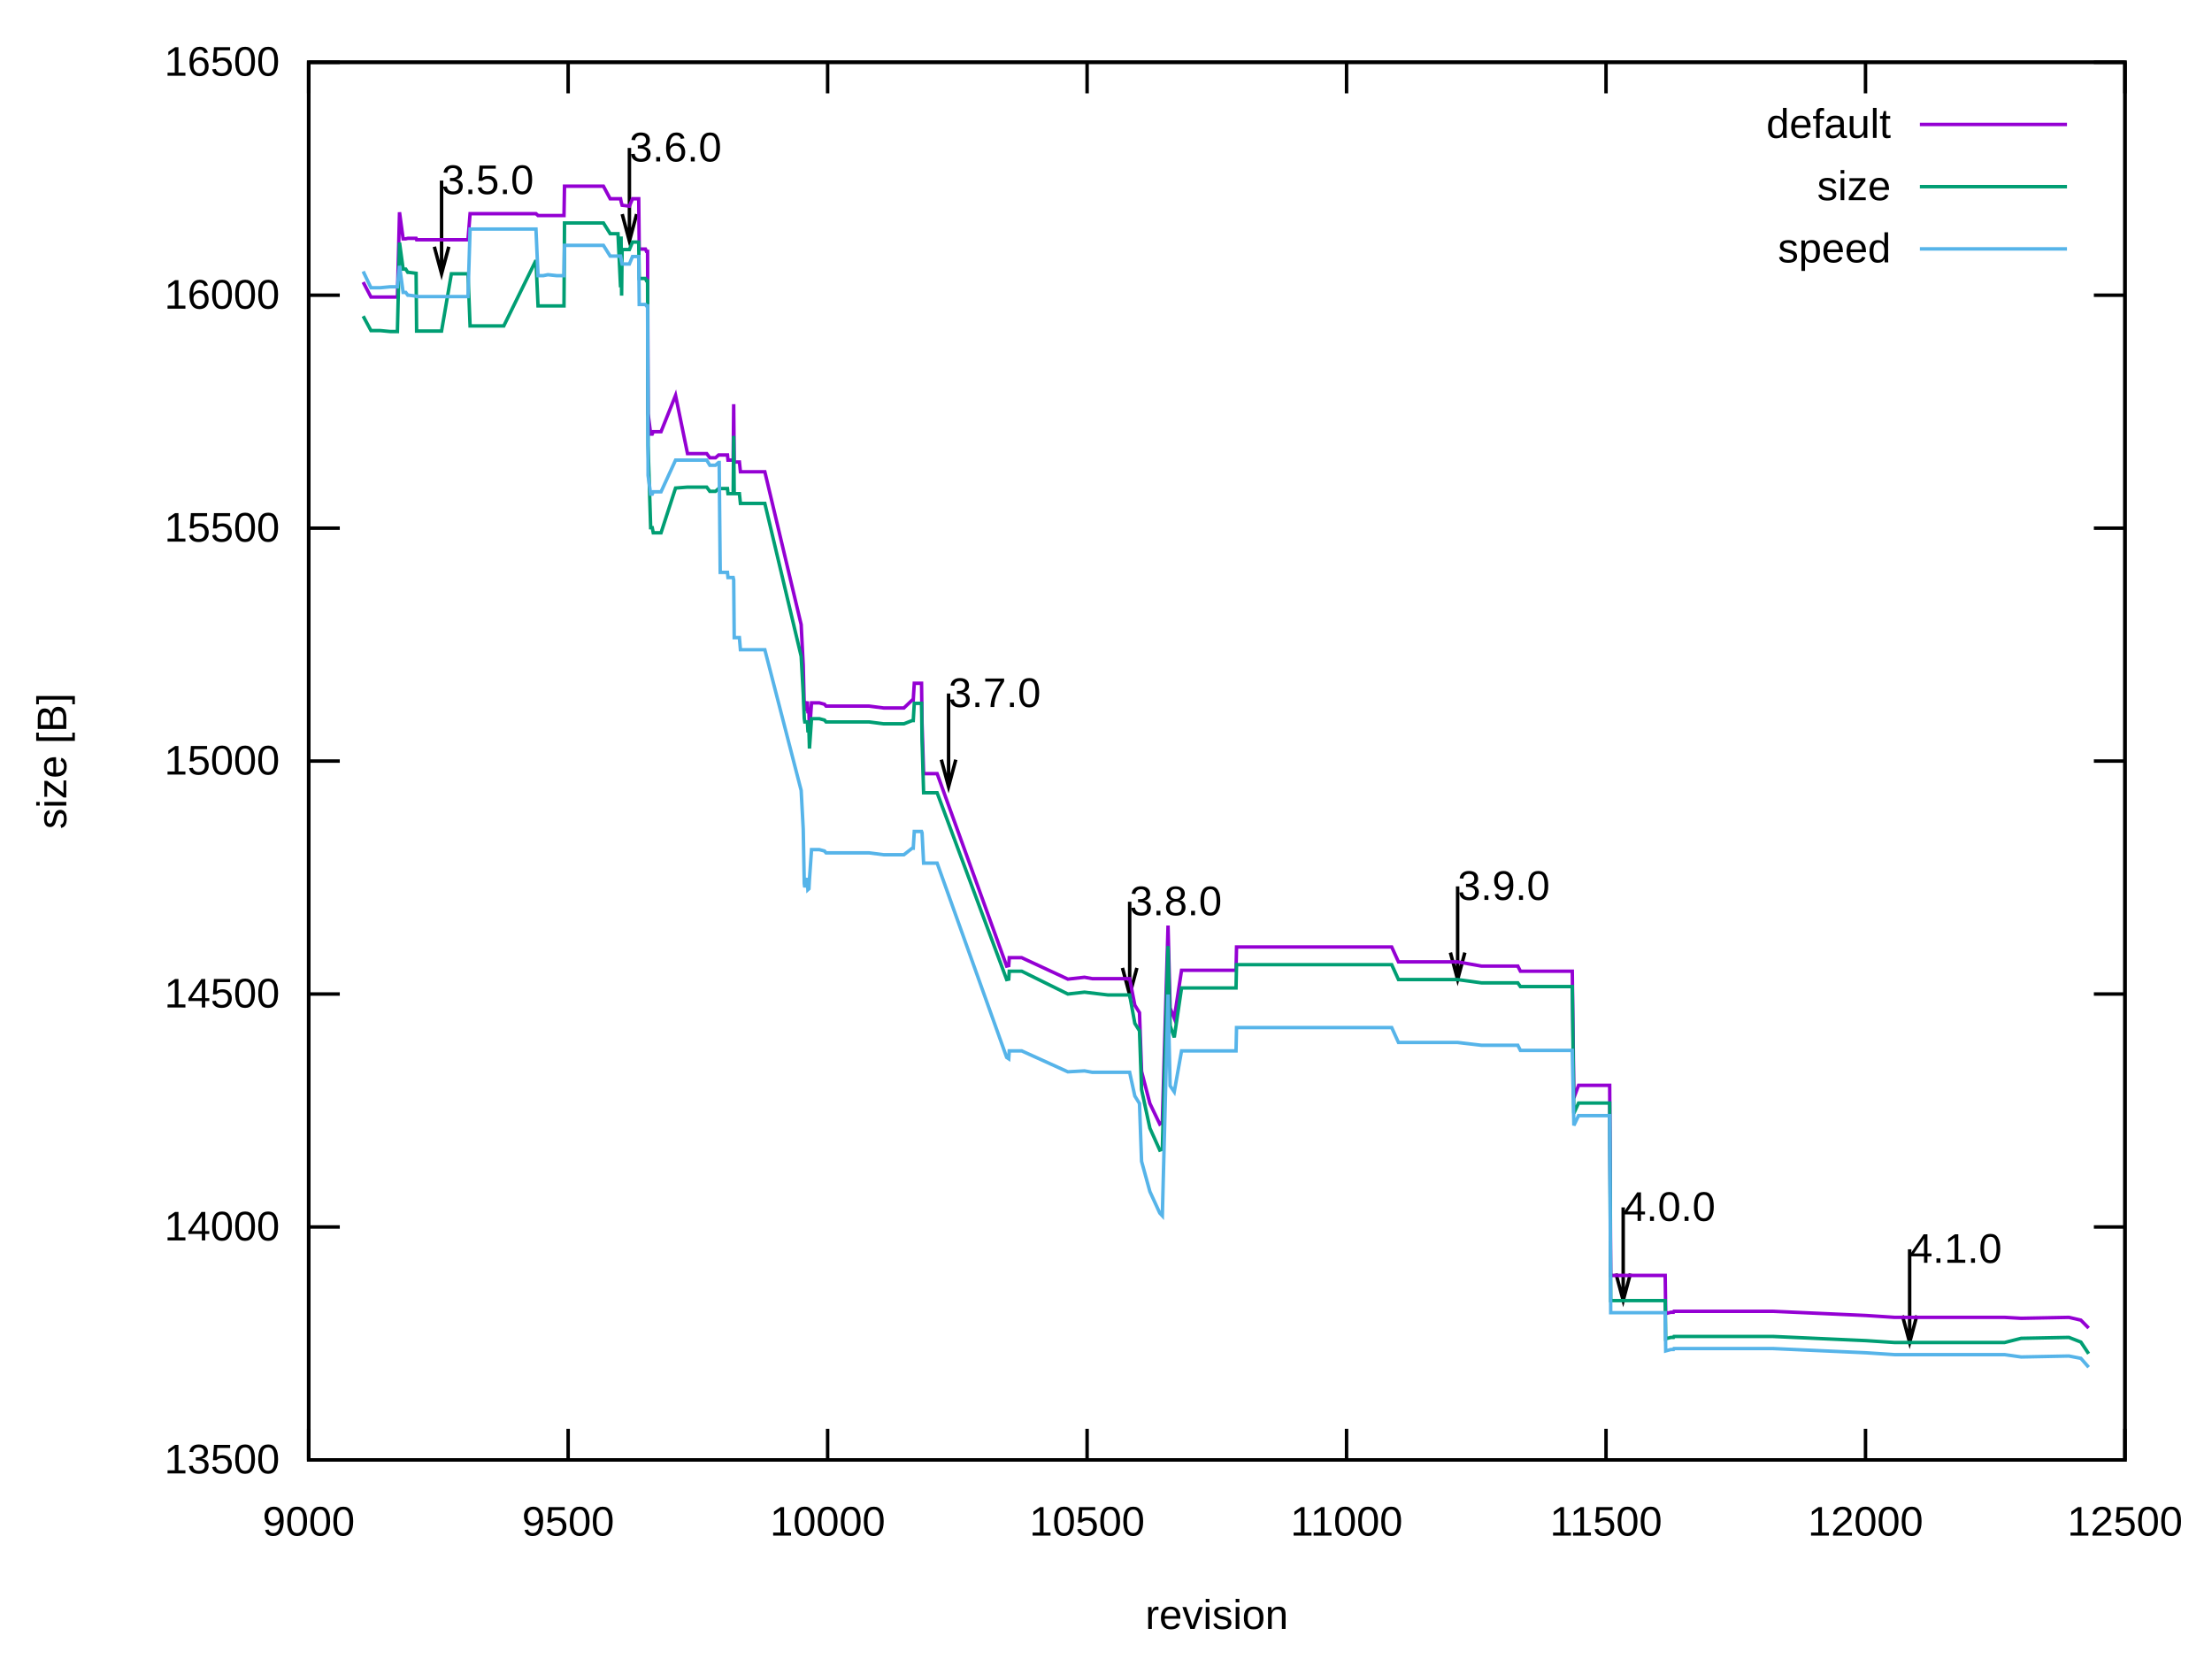
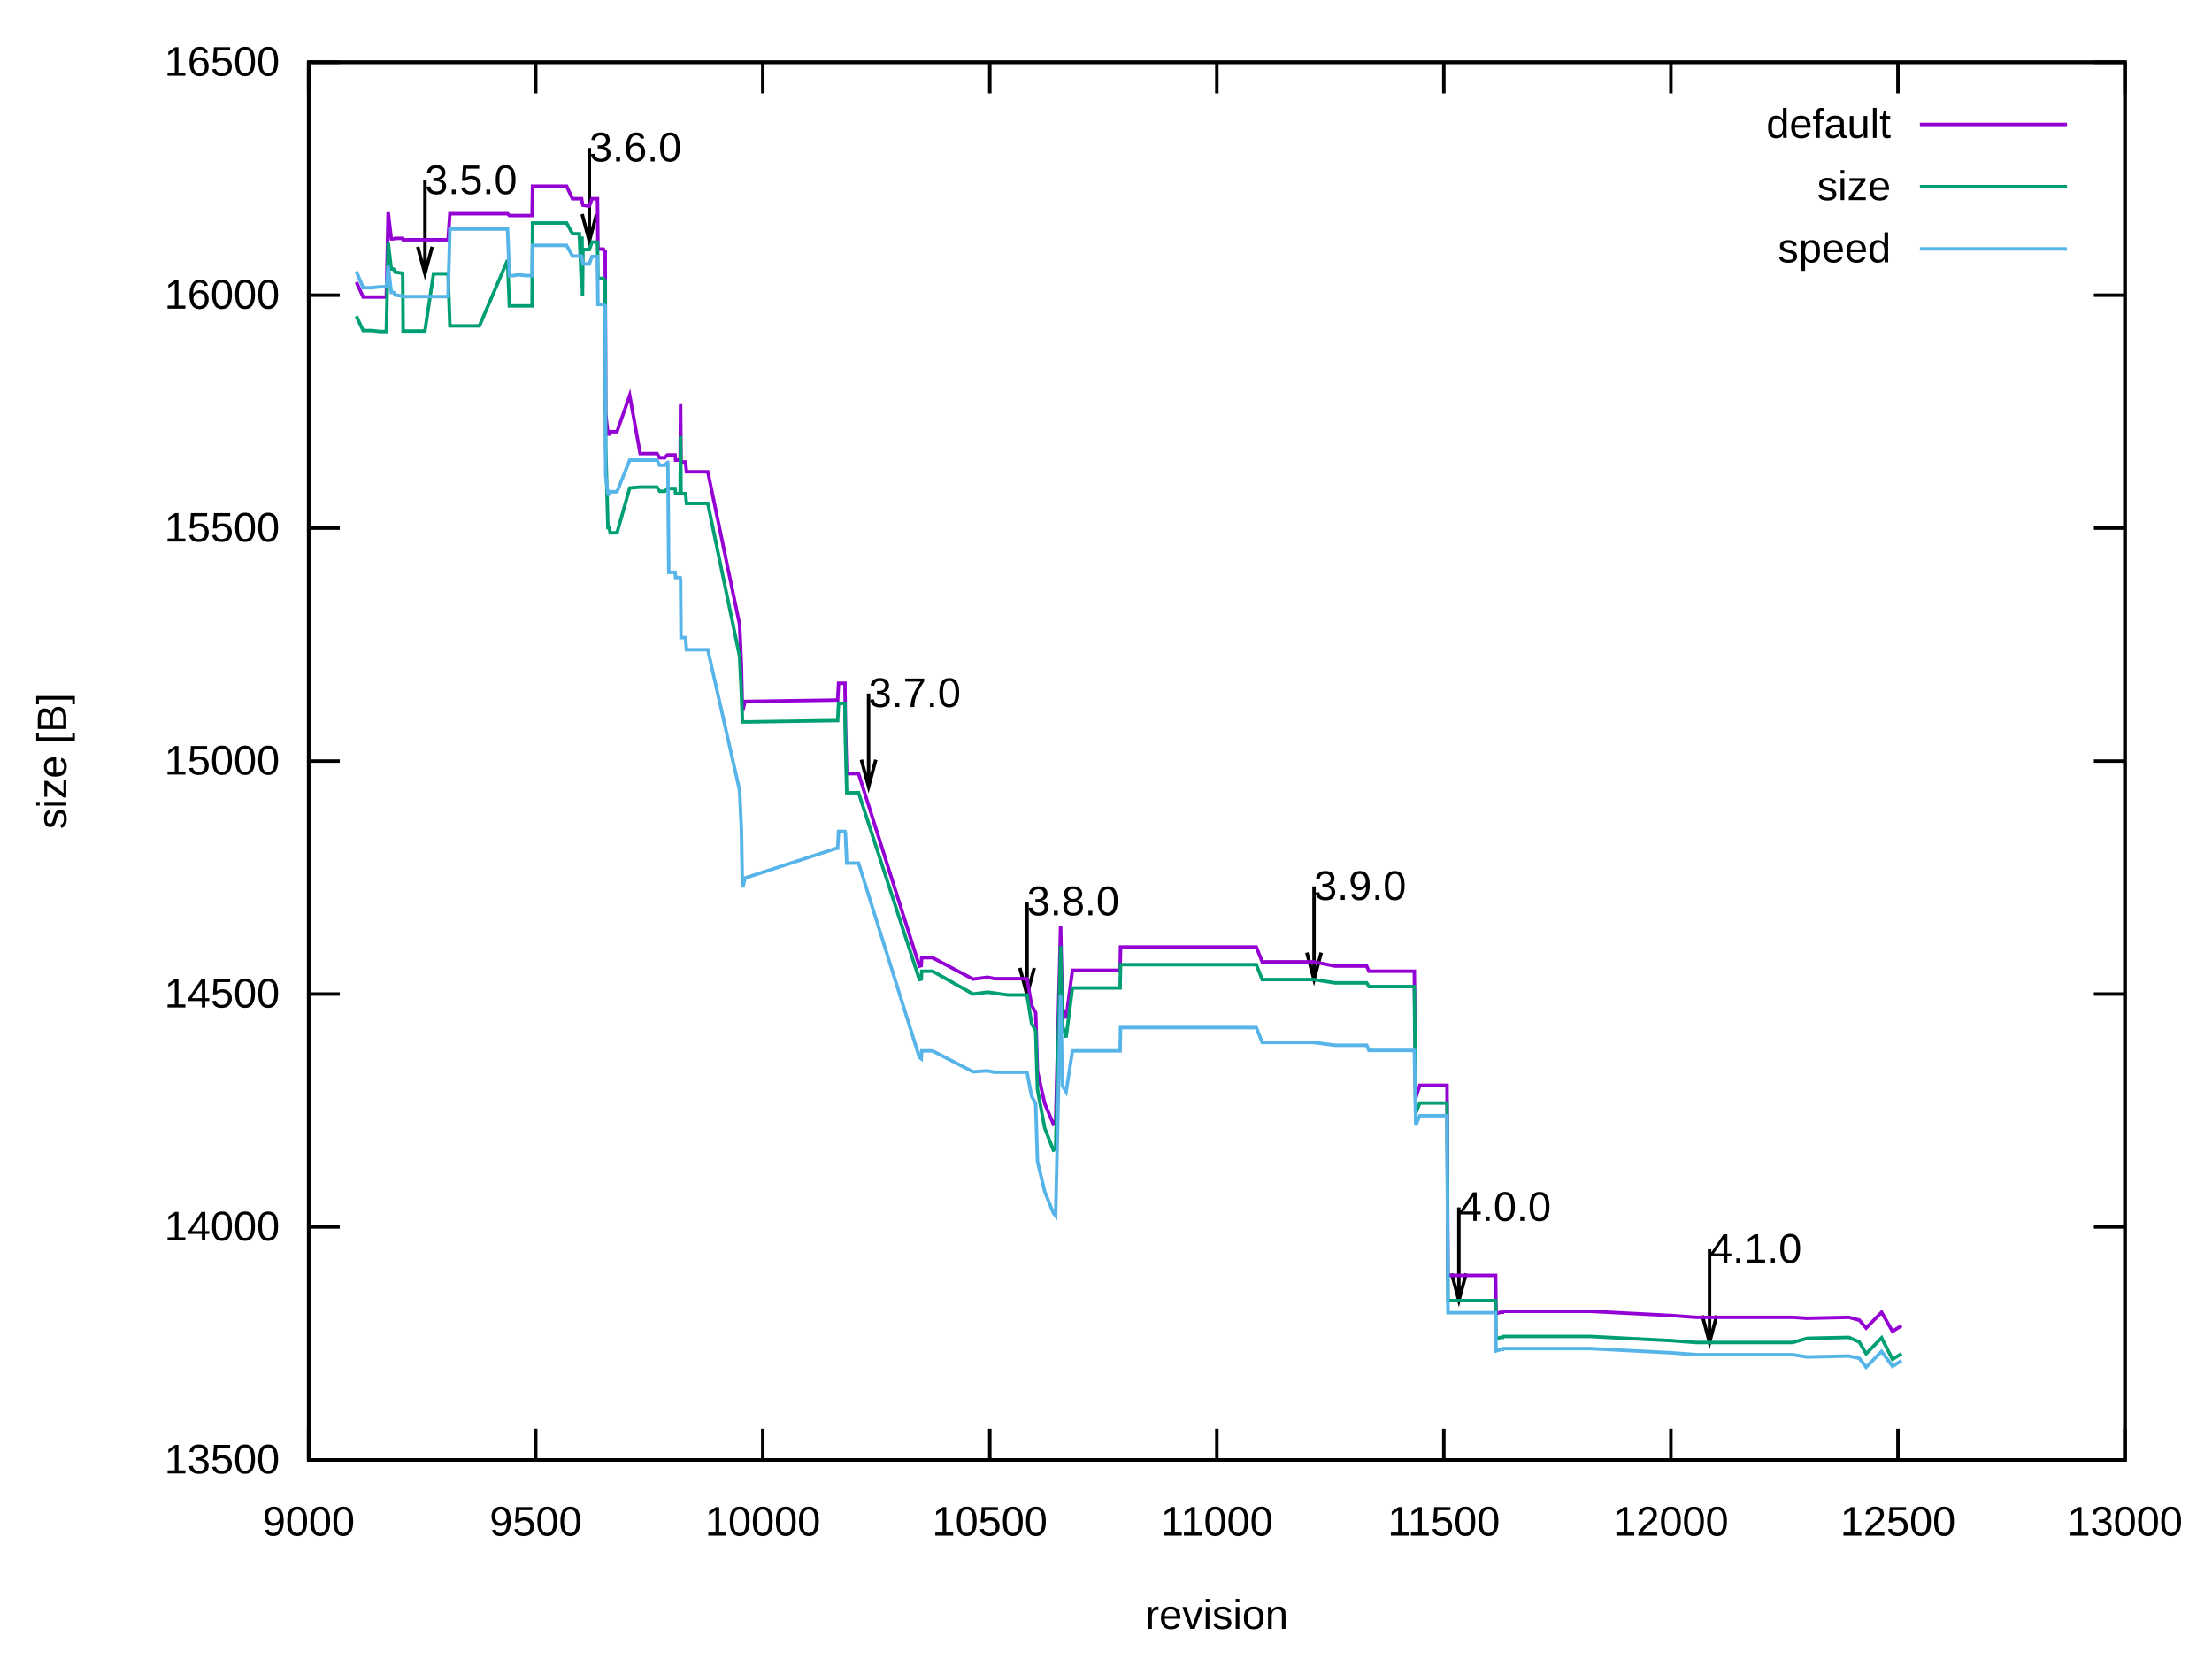
<svg xmlns="http://www.w3.org/2000/svg" xmlns:xlink="http://www.w3.org/1999/xlink" width="640" height="480" viewBox="0 0 640 480">
  <g id="gnuplot_canvas">
    <rect x="0" y="0" width="640" height="480" fill="none" />
    <defs>
      <circle id="gpDot" r="0.5" stroke-width="0.5" stroke="currentColor" />
      <path id="gpPt0" stroke-width="0.222" stroke="currentColor" d="M-1,0 h2 M0,-1 v2" />
      <path id="gpPt1" stroke-width="0.222" stroke="currentColor" d="M-1,-1 L1,1 M1,-1 L-1,1" />
      <path id="gpPt2" stroke-width="0.222" stroke="currentColor" d="M-1,0 L1,0 M0,-1 L0,1 M-1,-1 L1,1 M-1,1 L1,-1" />
      <rect id="gpPt3" stroke-width="0.222" stroke="currentColor" x="-1" y="-1" width="2" height="2" />
      <rect id="gpPt4" stroke-width="0.222" stroke="currentColor" fill="currentColor" x="-1" y="-1" width="2" height="2" />
      <circle id="gpPt5" stroke-width="0.222" stroke="currentColor" cx="0" cy="0" r="1" />
      <use xlink:href="#gpPt5" id="gpPt6" fill="currentColor" stroke="none" />
      <path id="gpPt7" stroke-width="0.222" stroke="currentColor" d="M0,-1.33 L-1.33,0.67 L1.33,0.67 z" />
      <use xlink:href="#gpPt7" id="gpPt8" fill="currentColor" stroke="none" />
      <use xlink:href="#gpPt7" id="gpPt9" stroke="currentColor" transform="rotate(180)" />
      <use xlink:href="#gpPt9" id="gpPt10" fill="currentColor" stroke="none" />
      <use xlink:href="#gpPt3" id="gpPt11" stroke="currentColor" transform="rotate(45)" />
      <use xlink:href="#gpPt11" id="gpPt12" fill="currentColor" stroke="none" />
      <path id="gpPt13" stroke-width="0.222" stroke="currentColor" d="M0,1.330 L1.265,0.411 L0.782,-1.067 L-0.782,-1.076 L-1.265,0.411 z" />
      <use xlink:href="#gpPt13" id="gpPt14" fill="currentColor" stroke="none" />
      <filter id="textbox" filterUnits="objectBoundingBox" x="0" y="0" height="1" width="1">
        <feFlood flood-color="white" flood-opacity="1" result="bgnd" />
        <feComposite in="SourceGraphic" in2="bgnd" operator="atop" />
      </filter>
      <filter id="greybox" filterUnits="objectBoundingBox" x="0" y="0" height="1" width="1">
        <feFlood flood-color="lightgrey" flood-opacity="1" result="grey" />
        <feComposite in="SourceGraphic" in2="grey" operator="atop" />
      </filter>
    </defs>
    <g fill="none" color="white" stroke="currentColor" stroke-width="1.00" stroke-linecap="butt" stroke-linejoin="miter">
</g>
    <g fill="none" color="black" stroke="currentColor" stroke-width="1.00" stroke-linecap="butt" stroke-linejoin="miter">
      <path stroke="black" d="M89.31,422.40 L98.31,422.40 M614.82,422.40 L605.82,422.40  " />
      <g transform="translate(80.92,426.30)" stroke="none" fill="black" font-family="Arial" font-size="12.00" text-anchor="end">
        <text>
          <tspan font-family="Arial"> 13500</tspan>
        </text>
      </g>
    </g>
    <g fill="none" color="black" stroke="currentColor" stroke-width="1.00" stroke-linecap="butt" stroke-linejoin="miter">
      <path stroke="black" d="M89.31,355.00 L98.31,355.00 M614.82,355.00 L605.82,355.00  " />
      <g transform="translate(80.92,358.90)" stroke="none" fill="black" font-family="Arial" font-size="12.00" text-anchor="end">
        <text>
          <tspan font-family="Arial"> 14000</tspan>
        </text>
      </g>
    </g>
    <g fill="none" color="black" stroke="currentColor" stroke-width="1.00" stroke-linecap="butt" stroke-linejoin="miter">
      <path stroke="black" d="M89.31,287.60 L98.31,287.60 M614.82,287.60 L605.82,287.60  " />
      <g transform="translate(80.92,291.50)" stroke="none" fill="black" font-family="Arial" font-size="12.00" text-anchor="end">
        <text>
          <tspan font-family="Arial"> 14500</tspan>
        </text>
      </g>
    </g>
    <g fill="none" color="black" stroke="currentColor" stroke-width="1.00" stroke-linecap="butt" stroke-linejoin="miter">
      <path stroke="black" d="M89.31,220.20 L98.31,220.20 M614.82,220.20 L605.82,220.20  " />
      <g transform="translate(80.92,224.10)" stroke="none" fill="black" font-family="Arial" font-size="12.00" text-anchor="end">
        <text>
          <tspan font-family="Arial"> 15000</tspan>
        </text>
      </g>
    </g>
    <g fill="none" color="black" stroke="currentColor" stroke-width="1.00" stroke-linecap="butt" stroke-linejoin="miter">
      <path stroke="black" d="M89.31,152.81 L98.31,152.81 M614.82,152.81 L605.82,152.81  " />
      <g transform="translate(80.92,156.71)" stroke="none" fill="black" font-family="Arial" font-size="12.00" text-anchor="end">
        <text>
          <tspan font-family="Arial"> 15500</tspan>
        </text>
      </g>
    </g>
    <g fill="none" color="black" stroke="currentColor" stroke-width="1.00" stroke-linecap="butt" stroke-linejoin="miter">
      <path stroke="black" d="M89.31,85.41 L98.31,85.41 M614.82,85.41 L605.82,85.41  " />
      <g transform="translate(80.92,89.31)" stroke="none" fill="black" font-family="Arial" font-size="12.00" text-anchor="end">
        <text>
          <tspan font-family="Arial"> 16000</tspan>
        </text>
      </g>
    </g>
    <g fill="none" color="black" stroke="currentColor" stroke-width="1.00" stroke-linecap="butt" stroke-linejoin="miter">
      <path stroke="black" d="M89.31,18.01 L98.31,18.01 M614.82,18.01 L605.82,18.01  " />
      <g transform="translate(80.92,21.91)" stroke="none" fill="black" font-family="Arial" font-size="12.00" text-anchor="end">
        <text>
          <tspan font-family="Arial"> 16500</tspan>
        </text>
      </g>
    </g>
    <g fill="none" color="black" stroke="currentColor" stroke-width="1.00" stroke-linecap="butt" stroke-linejoin="miter">
      <path stroke="black" d="M89.31,422.40 L89.31,413.40 M89.31,18.01 L89.31,27.01  " />
      <g transform="translate(89.31,444.30)" stroke="none" fill="black" font-family="Arial" font-size="12.00" text-anchor="middle">
        <text>
          <tspan font-family="Arial"> 9000</tspan>
        </text>
      </g>
    </g>
    <g fill="none" color="black" stroke="currentColor" stroke-width="1.00" stroke-linecap="butt" stroke-linejoin="miter">
-       <path stroke="black" d="M164.38,422.40 L164.38,413.40 M164.38,18.01 L164.38,27.01  " />
-       <g transform="translate(164.38,444.30)" stroke="none" fill="black" font-family="Arial" font-size="12.00" text-anchor="middle">
+       <path stroke="black" d="M155.00,422.40 L155.00,413.40 M155.00,18.01 L155.00,27.01  " />
+       <g transform="translate(155.00,444.30)" stroke="none" fill="black" font-family="Arial" font-size="12.00" text-anchor="middle">
        <text>
          <tspan font-family="Arial"> 9500</tspan>
        </text>
      </g>
    </g>
    <g fill="none" color="black" stroke="currentColor" stroke-width="1.00" stroke-linecap="butt" stroke-linejoin="miter">
-       <path stroke="black" d="M239.46,422.40 L239.46,413.40 M239.46,18.01 L239.46,27.01  " />
-       <g transform="translate(239.46,444.30)" stroke="none" fill="black" font-family="Arial" font-size="12.00" text-anchor="middle">
+       <path stroke="black" d="M220.69,422.40 L220.69,413.40 M220.69,18.01 L220.69,27.01  " />
+       <g transform="translate(220.69,444.30)" stroke="none" fill="black" font-family="Arial" font-size="12.00" text-anchor="middle">
        <text>
          <tspan font-family="Arial"> 10000</tspan>
        </text>
      </g>
    </g>
    <g fill="none" color="black" stroke="currentColor" stroke-width="1.00" stroke-linecap="butt" stroke-linejoin="miter">
-       <path stroke="black" d="M314.53,422.40 L314.53,413.40 M314.53,18.01 L314.53,27.01  " />
-       <g transform="translate(314.53,444.30)" stroke="none" fill="black" font-family="Arial" font-size="12.00" text-anchor="middle">
+       <path stroke="black" d="M286.38,422.40 L286.38,413.40 M286.38,18.01 L286.38,27.01  " />
+       <g transform="translate(286.38,444.30)" stroke="none" fill="black" font-family="Arial" font-size="12.00" text-anchor="middle">
        <text>
          <tspan font-family="Arial"> 10500</tspan>
        </text>
      </g>
    </g>
    <g fill="none" color="black" stroke="currentColor" stroke-width="1.00" stroke-linecap="butt" stroke-linejoin="miter">
-       <path stroke="black" d="M389.60,422.40 L389.60,413.40 M389.60,18.01 L389.60,27.01  " />
-       <g transform="translate(389.60,444.30)" stroke="none" fill="black" font-family="Arial" font-size="12.00" text-anchor="middle">
+       <path stroke="black" d="M352.07,422.40 L352.07,413.40 M352.07,18.01 L352.07,27.01  " />
+       <g transform="translate(352.07,444.30)" stroke="none" fill="black" font-family="Arial" font-size="12.00" text-anchor="middle">
        <text>
          <tspan font-family="Arial"> 11000</tspan>
        </text>
      </g>
    </g>
    <g fill="none" color="black" stroke="currentColor" stroke-width="1.00" stroke-linecap="butt" stroke-linejoin="miter">
-       <path stroke="black" d="M464.67,422.40 L464.67,413.40 M464.67,18.01 L464.67,27.01  " />
-       <g transform="translate(464.67,444.30)" stroke="none" fill="black" font-family="Arial" font-size="12.00" text-anchor="middle">
+       <path stroke="black" d="M417.75,422.40 L417.75,413.40 M417.75,18.01 L417.75,27.01  " />
+       <g transform="translate(417.75,444.30)" stroke="none" fill="black" font-family="Arial" font-size="12.00" text-anchor="middle">
        <text>
          <tspan font-family="Arial"> 11500</tspan>
        </text>
      </g>
    </g>
    <g fill="none" color="black" stroke="currentColor" stroke-width="1.00" stroke-linecap="butt" stroke-linejoin="miter">
-       <path stroke="black" d="M539.75,422.40 L539.75,413.40 M539.75,18.01 L539.75,27.01  " />
-       <g transform="translate(539.75,444.30)" stroke="none" fill="black" font-family="Arial" font-size="12.00" text-anchor="middle">
+       <path stroke="black" d="M483.44,422.40 L483.44,413.40 M483.44,18.01 L483.44,27.01  " />
+       <g transform="translate(483.44,444.30)" stroke="none" fill="black" font-family="Arial" font-size="12.00" text-anchor="middle">
        <text>
          <tspan font-family="Arial"> 12000</tspan>
+         </text>
+       </g>
+     </g>
+     <g fill="none" color="black" stroke="currentColor" stroke-width="1.00" stroke-linecap="butt" stroke-linejoin="miter">
+       <path stroke="black" d="M549.13,422.40 L549.13,413.40 M549.13,18.01 L549.13,27.01  " />
+       <g transform="translate(549.13,444.30)" stroke="none" fill="black" font-family="Arial" font-size="12.00" text-anchor="middle">
+         <text>
+           <tspan font-family="Arial"> 12500</tspan>
        </text>
      </g>
    </g>
    <g fill="none" color="black" stroke="currentColor" stroke-width="1.00" stroke-linecap="butt" stroke-linejoin="miter">
      <path stroke="black" d="M614.82,422.40 L614.82,413.40 M614.82,18.01 L614.82,27.01  " />
      <g transform="translate(614.82,444.30)" stroke="none" fill="black" font-family="Arial" font-size="12.00" text-anchor="middle">
        <text>
-           <tspan font-family="Arial"> 12500</tspan>
+           <tspan font-family="Arial"> 13000</tspan>
        </text>
      </g>
    </g>
    <g fill="none" color="black" stroke="currentColor" stroke-width="1.00" stroke-linecap="butt" stroke-linejoin="miter">
</g>
    <g fill="none" color="black" stroke="currentColor" stroke-width="1.00" stroke-linecap="butt" stroke-linejoin="miter">
      <path stroke="black" d="M89.31,18.01 L89.31,422.40 L614.82,422.40 L614.82,18.01 L89.31,18.01 Z  " />
-       <g transform="translate(127.75,56.15)" stroke="none" fill="black" font-family="Arial" font-size="12.00" text-anchor="start">
+       <g transform="translate(122.94,56.15)" stroke="none" fill="black" font-family="Arial" font-size="12.00" text-anchor="start">
        <text>
          <tspan font-family="Arial">3.5.0</tspan>
        </text>
      </g>
-       <g transform="translate(182.10,46.71)" stroke="none" fill="black" font-family="Arial" font-size="12.00" text-anchor="start">
+       <g transform="translate(170.50,46.71)" stroke="none" fill="black" font-family="Arial" font-size="12.00" text-anchor="start">
        <text>
          <tspan font-family="Arial">3.6.0</tspan>
        </text>
      </g>
-       <g transform="translate(274.44,204.56)" stroke="none" fill="black" font-family="Arial" font-size="12.00" text-anchor="start">
+       <g transform="translate(251.30,204.56)" stroke="none" fill="black" font-family="Arial" font-size="12.00" text-anchor="start">
        <text>
          <tspan font-family="Arial">3.7.0</tspan>
        </text>
      </g>
-       <g transform="translate(326.84,264.81)" stroke="none" fill="black" font-family="Arial" font-size="12.00" text-anchor="start">
+       <g transform="translate(297.15,264.81)" stroke="none" fill="black" font-family="Arial" font-size="12.00" text-anchor="start">
        <text>
          <tspan font-family="Arial">3.8.0</tspan>
        </text>
      </g>
-       <g transform="translate(421.73,260.37)" stroke="none" fill="black" font-family="Arial" font-size="12.00" text-anchor="start">
+       <g transform="translate(380.18,260.37)" stroke="none" fill="black" font-family="Arial" font-size="12.00" text-anchor="start">
        <text>
          <tspan font-family="Arial">3.9.0</tspan>
        </text>
      </g>
-       <g transform="translate(469.63,353.24)" stroke="none" fill="black" font-family="Arial" font-size="12.00" text-anchor="start">
+       <g transform="translate(422.09,353.24)" stroke="none" fill="black" font-family="Arial" font-size="12.00" text-anchor="start">
        <text>
          <tspan font-family="Arial">4.0.0</tspan>
        </text>
      </g>
-       <g transform="translate(552.51,365.37)" stroke="none" fill="black" font-family="Arial" font-size="12.00" text-anchor="start">
+       <g transform="translate(494.61,365.37)" stroke="none" fill="black" font-family="Arial" font-size="12.00" text-anchor="start">
        <text>
          <tspan font-family="Arial">4.1.0</tspan>
        </text>
      </g>
-       <path stroke="black" d="M125.67,71.39 L127.76,79.20 L129.85,71.39 M127.76,52.24 L127.76,79.20 M180.02,61.95 L182.11,69.76 L184.20,61.95   M182.11,42.80 L182.11,69.76 M272.36,219.80 L274.45,227.61 L276.54,219.80 M274.45,200.65 L274.45,227.61 M324.76,280.05   L326.85,287.86 L328.94,280.05 M326.85,260.90 L326.85,287.86 M419.65,275.61 L421.74,283.41 L423.83,275.61 M421.74,256.46   L421.74,283.41 M467.55,368.48 L469.64,376.29 L471.73,368.48 M469.64,349.33 L469.64,376.29 M550.43,380.61 L552.52,388.42   L554.61,380.61 M552.52,361.46 L552.52,388.42  " />
+       <path stroke="black" d="M120.86,71.39 L122.95,79.20 L125.04,71.39 M122.95,52.24 L122.95,79.20 M168.42,61.95 L170.51,69.76 L172.60,61.95   M170.51,42.80 L170.51,69.76 M249.22,219.80 L251.31,227.61 L253.40,219.80 M251.31,200.65 L251.31,227.61 M295.07,280.05   L297.16,287.86 L299.25,280.05 M297.16,260.90 L297.16,287.86 M378.10,275.61 L380.19,283.41 L382.28,275.61 M380.19,256.46   L380.19,283.41 M420.01,368.48 L422.10,376.29 L424.19,368.48 M422.10,349.33 L422.10,376.29 M492.53,380.61 L494.62,388.42   L496.71,380.61 M494.62,361.46 L494.62,388.42  " />
    </g>
    <g fill="none" color="black" stroke="currentColor" stroke-width="1.00" stroke-linecap="butt" stroke-linejoin="miter">
      <g transform="translate(19.18,220.21) rotate(270)" stroke="none" fill="black" font-family="Arial" font-size="12.00" text-anchor="middle">
        <text>
          <tspan font-family="Arial">size [B]</tspan>
        </text>
      </g>
    </g>
    <g fill="none" color="black" stroke="currentColor" stroke-width="1.00" stroke-linecap="butt" stroke-linejoin="miter">
      <g transform="translate(352.06,471.30)" stroke="none" fill="black" font-family="Arial" font-size="12.00" text-anchor="middle">
        <text>
          <tspan font-family="Arial">revision</tspan>
        </text>
      </g>
    </g>
    <g fill="none" color="black" stroke="currentColor" stroke-width="1.00" stroke-linecap="butt" stroke-linejoin="miter">
</g>
    <g id="gnuplot_plot_1">
      <g fill="none" color="black" stroke="currentColor" stroke-width="1.00" stroke-linecap="butt" stroke-linejoin="miter">
        <g transform="translate(547.09,39.91)" stroke="none" fill="black" font-family="Arial" font-size="12.00" text-anchor="end">
          <text>
            <tspan font-family="Arial">default</tspan>
          </text>
        </g>
      </g>
      <g fill="none" color="black" stroke="currentColor" stroke-width="1.00" stroke-linecap="butt" stroke-linejoin="miter">
-         <path stroke="rgb(148,   0, 211)" d="M555.48,36.01 L598.04,36.01 M105.08,81.63 L107.33,85.95 L107.93,85.95 L108.38,85.95 L110.03,85.95 L112.88,85.95   L114.98,85.95 L115.59,61.41 L116.64,69.10 L117.39,69.10 L117.99,68.96 L118.29,68.96 L120.39,68.96 L120.54,69.37   L122.04,69.37 L124.29,69.37 L127.75,69.37 L130.60,69.37 L133.00,69.37 L135.40,69.37 L136.01,61.82 L137.21,61.82   L142.46,61.82 L145.76,61.82 L155.07,61.82 L155.67,62.36 L156.12,62.36 L157.18,62.36 L158.53,62.36 L161.08,62.36   L162.43,62.36 L163.18,62.36 L163.33,53.87 L164.08,53.87 L167.54,53.87 L170.39,53.87 L171.89,53.87 L174.59,53.87   L176.54,57.51 L177.75,57.51 L178.80,57.51 L179.55,57.51 L179.70,58.31 L179.85,58.85 L180.00,59.39 L182.10,59.66   L183.00,57.51 L184.20,57.51 L184.65,57.51 L184.80,57.51 L184.95,72.06 L185.10,72.06 L185.40,72.06 L186.15,72.06   L186.30,72.06 L186.75,72.06 L187.05,72.74 L187.36,72.74 L187.51,119.65 L188.26,125.58 L188.71,125.58 L189.01,124.90   L189.16,124.90 L189.31,124.90 L191.26,124.90 L195.46,114.39 L198.92,131.24 L200.42,131.24 L201.47,131.24 L202.07,131.24   L203.57,131.24 L204.02,131.24 L204.17,131.24 L204.32,131.24 L204.47,131.24 L205.37,132.45 L207.02,132.45 L207.93,131.64   L208.08,131.64 L208.38,131.64 L208.98,131.64 L209.88,131.64 L210.48,131.64 L210.63,133.13 L211.68,133.13 L212.13,133.13   L212.28,116.95 L212.43,133.67 L213.93,133.67 L214.23,136.50 L214.83,136.50 L221.29,136.50 L231.80,180.71 L232.40,192.44   L232.70,204.57 L232.85,205.65 L233.60,202.95 L233.75,205.92 L234.05,205.92 L234.20,211.98 L234.80,203.36 L235.85,203.36   L237.05,203.36 L238.55,203.76 L239.01,204.30 L239.46,204.30 L242.01,204.30 L246.66,204.30 L248.16,204.30 L249.82,204.30   L250.27,204.30 L251.02,204.30 L251.47,204.30 L255.67,204.84 L258.07,204.84 L261.53,204.84 L263.93,202.55 L264.23,202.55   L264.53,197.69 L265.58,197.69 L266.63,197.69 L266.78,209.42 L267.23,223.84 L268.28,223.84 L270.84,223.84 L271.14,223.84   L291.26,279.52 L291.86,279.38 L292.01,277.09 L294.41,277.09 L294.56,277.09 L295.61,277.09 L308.97,283.29 L313.78,282.75   L316.03,283.16 L320.53,283.16 L323.24,283.16 L326.84,283.16 L328.34,290.84 L329.69,293.00 L330.29,309.98 L332.70,319.28   L335.55,325.21 L336.30,324.67 L337.95,267.79 L338.55,291.65 L339.75,294.61 L341.86,280.73 L355.82,280.73 L356.87,280.73   L357.47,280.73 L357.62,280.73 L357.77,273.99 L358.07,273.99 L359.57,273.99 L374.59,273.99 L383.60,273.99 L385.70,273.99   L402.66,273.99 L404.62,278.30 L412.12,278.30 L421.73,278.30 L428.64,279.52 L439.15,279.52 L439.90,281.00 L445.31,281.00   L454.91,281.00 L455.37,317.66 L456.72,314.02 L465.73,314.02 L466.03,369.02 L469.63,369.02 L477.59,369.02 L481.79,369.02   L481.94,380.07 L483.44,379.67 L484.19,379.67 L484.34,379.40 L485.24,379.40 L485.39,379.40 L498.01,379.40 L513.02,379.40   L539.90,380.61 L548.16,381.15 L552.51,381.15 L554.46,381.15 L554.76,381.15 L555.06,381.15 L555.66,381.15 L556.11,381.15   L556.86,381.15 L557.91,381.15 L561.67,381.15 L563.62,381.15 L565.57,381.15 L571.43,381.15 L574.28,381.15 L576.38,381.15   L578.48,381.15 L579.99,381.15 L584.79,381.42 L598.60,381.15 L602.06,381.96 L604.31,384.25  " />
+         <path stroke="rgb(148,   0, 211)" d="M555.48,36.01 L598.04,36.01 M103.10,81.63 L105.08,85.95 L105.60,85.95 L105.99,85.95 L107.44,85.95 L109.94,85.95   L111.78,85.95 L112.30,61.41 L113.22,69.10 L113.88,69.10 L114.40,68.96 L114.67,68.96 L116.51,68.96 L116.64,69.37   L117.95,69.37 L119.92,69.37 L122.94,69.37 L125.44,69.37 L127.54,69.37 L129.64,69.37 L130.17,61.82 L131.22,61.82   L135.82,61.82 L138.71,61.82 L146.85,61.82 L147.38,62.36 L147.77,62.36 L148.69,62.36 L149.88,62.36 L152.11,62.36   L153.29,62.36 L153.95,62.36 L154.08,53.87 L154.74,53.87 L157.76,53.87 L160.25,53.87 L161.57,53.87 L163.93,53.87   L165.64,57.51 L166.69,57.51 L167.61,57.51 L168.27,57.51 L168.40,58.31 L168.53,58.85 L168.66,59.39 L170.50,59.66   L171.29,57.51 L172.34,57.51 L172.73,57.51 L172.87,57.51 L173.00,72.06 L173.13,72.06 L173.39,72.06 L174.05,72.06   L174.18,72.06 L174.57,72.06 L174.84,72.74 L175.10,72.74 L175.23,119.65 L175.89,125.58 L176.28,125.58 L176.54,124.90   L176.68,124.90 L176.81,124.90 L178.52,124.90 L182.19,114.39 L185.22,131.24 L186.53,131.24 L187.45,131.24 L187.97,131.24   L189.29,131.24 L189.68,131.24 L189.81,131.24 L189.95,131.24 L190.08,131.24 L190.86,132.45 L192.31,132.45 L193.10,131.64   L193.23,131.64 L193.49,131.64 L194.02,131.64 L194.81,131.64 L195.33,131.64 L195.46,133.13 L196.38,133.13 L196.78,133.13   L196.91,116.95 L197.04,133.67 L198.35,133.67 L198.62,136.50 L199.14,136.50 L204.79,136.50 L213.99,180.71 L214.51,192.44   L214.78,204.57 L214.91,205.65 L215.56,202.95 L242.10,202.55 L242.36,202.55 L242.63,197.69 L243.55,197.69 L244.47,197.69   L244.60,209.42 L244.99,223.84 L245.91,223.84 L248.15,223.84 L248.41,223.84 L266.01,279.52 L266.54,279.38 L266.67,277.09   L268.77,277.09 L268.90,277.09 L269.82,277.09 L281.52,283.29 L285.72,282.75 L287.69,283.16 L291.63,283.16 L294.00,283.16   L297.15,283.16 L298.46,290.84 L299.65,293.00 L300.17,309.98 L302.27,319.28 L304.77,325.21 L305.43,324.67 L306.87,267.79   L307.40,291.65 L308.45,294.61 L310.29,280.73 L322.51,280.73 L323.42,280.73 L323.95,280.73 L324.08,280.73 L324.21,273.99   L324.48,273.99 L325.79,273.99 L338.93,273.99 L346.81,273.99 L348.65,273.99 L363.49,273.99 L365.20,278.30 L371.77,278.30   L380.18,278.30 L386.22,279.52 L395.42,279.52 L396.08,281.00 L400.81,281.00 L409.21,281.00 L409.61,317.66 L410.79,314.02   L418.67,314.02 L418.94,369.02 L422.09,369.02 L429.05,369.02 L432.73,369.02 L432.86,380.07 L434.18,379.67 L434.83,379.67   L434.96,379.40 L435.75,379.40 L435.88,379.40 L446.92,379.40 L460.06,379.40 L483.57,380.61 L490.80,381.15 L494.61,381.15   L496.32,381.15 L496.58,381.15 L496.84,381.15 L497.37,381.15 L497.76,381.15 L498.42,381.15 L499.34,381.15 L502.62,381.15   L504.33,381.15 L506.04,381.15 L511.16,381.15 L513.66,381.15 L515.50,381.15 L517.34,381.15 L518.65,381.15 L522.86,381.42   L534.94,381.15 L537.96,381.96 L539.93,384.25 L544.40,379.67 L547.55,385.20 L550.18,383.58  " />
      </g>
    </g>
    <g id="gnuplot_plot_2">
      <g fill="none" color="black" stroke="currentColor" stroke-width="1.00" stroke-linecap="butt" stroke-linejoin="miter">
        <g transform="translate(547.09,57.91)" stroke="none" fill="black" font-family="Arial" font-size="12.00" text-anchor="end">
          <text>
            <tspan font-family="Arial">size</tspan>
          </text>
        </g>
      </g>
      <g fill="none" color="black" stroke="currentColor" stroke-width="1.00" stroke-linecap="butt" stroke-linejoin="miter">
-         <path stroke="rgb(  0, 158, 115)" d="M555.48,54.01 L598.04,54.01 M105.08,91.47 L107.33,95.65 L107.93,95.65 L108.38,95.65 L110.03,95.65 L112.88,95.92   L114.98,95.92 L115.59,70.18 L116.64,77.86 L117.39,77.86 L117.99,78.80 L118.29,78.80 L120.39,79.07 L120.54,95.79   L122.04,95.79 L124.29,95.79 L127.75,95.79 L130.60,79.21 L133.00,79.21 L135.40,79.21 L136.01,94.30 L137.21,94.30   L142.46,94.30 L145.76,94.30 L155.07,75.30 L155.67,88.51 L156.12,88.51 L157.18,88.51 L158.53,88.51 L161.08,88.51   L162.43,88.51 L163.18,88.51 L163.33,64.51 L164.08,64.51 L167.54,64.51 L170.39,64.51 L171.89,64.51 L174.59,64.51   L176.54,67.62 L177.75,67.62 L178.80,67.62 L179.55,83.12 L179.70,68.42 L179.85,85.54 L180.00,72.20 L182.10,72.20   L183.00,70.04 L184.20,70.04 L184.65,70.04 L184.80,70.04 L184.95,80.56 L185.10,80.56 L185.40,80.56 L186.15,80.56   L186.30,80.56 L186.75,80.56 L187.05,81.23 L187.36,81.23 L187.51,128.81 L188.26,152.67 L188.71,152.67 L189.01,154.15   L189.16,154.15 L189.31,154.15 L191.26,154.15 L195.46,141.21 L198.92,140.94 L200.42,140.94 L201.47,140.94 L202.07,140.94   L203.57,140.94 L204.02,140.94 L204.17,140.94 L204.32,140.94 L204.47,140.94 L205.37,142.16 L207.02,142.16 L207.93,141.35   L208.08,141.35 L208.38,141.35 L208.98,141.35 L209.88,141.35 L210.48,141.35 L210.63,142.83 L211.68,142.83 L212.13,142.83   L212.28,126.12 L212.43,142.83 L213.93,142.83 L214.23,145.66 L214.83,145.66 L221.29,145.66 L231.80,189.88 L232.40,200.66   L232.70,207.80 L232.85,208.88 L233.60,208.88 L233.75,211.44 L234.05,211.44 L234.20,216.57 L234.80,207.94 L235.85,207.94   L237.05,207.94 L238.55,208.34 L239.01,208.88 L239.46,208.88 L242.01,208.88 L246.66,208.88 L248.16,208.88 L249.82,208.88   L250.27,208.88 L251.02,208.88 L251.47,208.88 L255.67,209.42 L258.07,209.42 L261.53,209.42 L263.93,208.48 L264.23,208.48   L264.53,203.49 L265.58,203.49 L266.63,203.49 L266.78,214.27 L267.23,229.37 L268.28,229.37 L270.84,229.37 L271.14,229.37   L291.26,283.42 L291.86,283.29 L292.01,281.00 L294.41,281.00 L294.56,281.00 L295.61,281.00 L308.97,287.60 L313.78,287.06   L316.03,287.33 L320.53,287.87 L323.24,287.87 L326.84,287.87 L328.34,296.10 L329.69,298.25 L330.29,315.24 L332.70,326.42   L335.55,332.76 L336.30,332.49 L337.95,273.72 L338.55,296.77 L339.75,300.14 L341.86,285.85 L355.82,285.85 L356.87,285.85   L357.47,285.85 L357.62,285.85 L357.77,279.11 L358.07,279.11 L359.57,279.11 L374.59,279.11 L383.60,279.11 L385.70,279.11   L402.66,279.11 L404.62,283.42 L412.12,283.42 L421.73,283.42 L428.64,284.37 L439.15,284.37 L439.90,285.45 L445.31,285.45   L454.91,285.45 L455.37,322.11 L456.72,319.15 L465.73,319.15 L466.03,376.30 L469.63,376.30 L477.59,376.30 L481.79,376.30   L481.94,387.35 L483.44,386.95 L484.19,386.95 L484.34,386.68 L485.24,386.68 L485.39,386.68 L498.01,386.68 L513.02,386.68   L539.90,387.89 L548.16,388.43 L552.51,388.43 L554.46,388.43 L554.76,388.43 L555.06,388.43 L555.66,388.43 L556.11,388.43   L556.86,388.43 L557.91,388.43 L561.67,388.43 L563.62,388.43 L565.57,388.43 L571.43,388.43 L574.28,388.43 L576.38,388.43   L578.48,388.43 L579.99,388.43 L584.79,387.22 L598.60,386.95 L602.06,388.30 L604.31,391.67  " />
+         <path stroke="rgb(  0, 158, 115)" d="M555.48,54.01 L598.04,54.01 M103.10,91.47 L105.08,95.65 L105.60,95.65 L105.99,95.65 L107.44,95.65 L109.94,95.92   L111.78,95.92 L112.30,70.18 L113.22,77.86 L113.88,77.86 L114.40,78.80 L114.67,78.80 L116.51,79.07 L116.64,95.79   L117.95,95.79 L119.92,95.79 L122.94,95.79 L125.44,79.21 L127.54,79.21 L129.64,79.21 L130.17,94.30 L131.22,94.30   L135.82,94.30 L138.71,94.30 L146.85,75.30 L147.38,88.51 L147.77,88.51 L148.69,88.51 L149.88,88.51 L152.11,88.51   L153.29,88.51 L153.95,88.51 L154.08,64.51 L154.74,64.51 L157.76,64.51 L160.25,64.51 L161.57,64.51 L163.93,64.51   L165.64,67.62 L166.69,67.62 L167.61,67.62 L168.27,83.12 L168.40,68.42 L168.53,85.54 L168.66,72.20 L170.50,72.20   L171.29,70.04 L172.34,70.04 L172.73,70.04 L172.87,70.04 L173.00,80.56 L173.13,80.56 L173.39,80.56 L174.05,80.56   L174.18,80.56 L174.57,80.56 L174.84,81.23 L175.10,81.23 L175.23,128.81 L175.89,152.67 L176.28,152.67 L176.54,154.15   L176.68,154.15 L176.81,154.15 L178.52,154.15 L182.19,141.21 L185.22,140.94 L186.53,140.94 L187.45,140.94 L187.97,140.94   L189.29,140.94 L189.68,140.94 L189.81,140.94 L189.95,140.94 L190.08,140.94 L190.86,142.16 L192.31,142.16 L193.10,141.35   L193.23,141.35 L193.49,141.35 L194.02,141.35 L194.81,141.35 L195.33,141.35 L195.46,142.83 L196.38,142.83 L196.78,142.83   L196.91,126.12 L197.04,142.83 L198.35,142.83 L198.62,145.66 L199.14,145.66 L204.79,145.66 L213.99,189.88 L214.51,200.66   L214.78,207.80 L214.91,208.88 L215.56,208.88 L242.10,208.48 L242.36,208.48 L242.63,203.49 L243.55,203.49 L244.47,203.49   L244.60,214.27 L244.99,229.37 L245.91,229.37 L248.15,229.37 L248.41,229.37 L266.01,283.42 L266.54,283.29 L266.67,281.00   L268.77,281.00 L268.90,281.00 L269.82,281.00 L281.52,287.60 L285.72,287.06 L287.69,287.33 L291.63,287.87 L294.00,287.87   L297.15,287.87 L298.46,296.10 L299.65,298.25 L300.17,315.24 L302.27,326.42 L304.77,332.76 L305.43,332.49 L306.87,273.72   L307.40,296.77 L308.45,300.14 L310.29,285.85 L322.51,285.85 L323.42,285.85 L323.95,285.85 L324.08,285.85 L324.21,279.11   L324.48,279.11 L325.79,279.11 L338.93,279.11 L346.81,279.11 L348.65,279.11 L363.49,279.11 L365.20,283.42 L371.77,283.42   L380.18,283.42 L386.22,284.37 L395.42,284.37 L396.08,285.45 L400.81,285.45 L409.21,285.45 L409.61,322.11 L410.79,319.15   L418.67,319.15 L418.94,376.30 L422.09,376.30 L429.05,376.30 L432.73,376.30 L432.86,387.35 L434.18,386.95 L434.83,386.95   L434.96,386.68 L435.75,386.68 L435.88,386.68 L446.92,386.68 L460.06,386.68 L483.57,387.89 L490.80,388.43 L494.61,388.43   L496.32,388.43 L496.58,388.43 L496.84,388.43 L497.37,388.43 L497.76,388.43 L498.42,388.43 L499.34,388.43 L502.62,388.43   L504.33,388.43 L506.04,388.43 L511.16,388.43 L513.66,388.43 L515.50,388.43 L517.34,388.43 L518.65,388.43 L522.86,387.22   L534.94,386.95 L537.96,388.30 L539.93,391.67 L544.40,387.08 L547.55,393.28 L550.18,391.67  " />
      </g>
    </g>
    <g id="gnuplot_plot_3">
      <g fill="none" color="black" stroke="currentColor" stroke-width="1.00" stroke-linecap="butt" stroke-linejoin="miter">
        <g transform="translate(547.09,75.91)" stroke="none" fill="black" font-family="Arial" font-size="12.00" text-anchor="end">
          <text>
            <tspan font-family="Arial">speed</tspan>
          </text>
        </g>
      </g>
      <g fill="none" color="black" stroke="currentColor" stroke-width="1.00" stroke-linecap="butt" stroke-linejoin="miter">
-         <path stroke="rgb( 86, 180, 233)" d="M555.48,72.01 L598.04,72.01 M105.08,78.53 L107.33,83.25 L107.93,83.25 L108.38,83.25 L110.03,83.25 L112.88,82.98   L114.98,82.98 L115.59,76.92 L116.64,84.60 L117.39,84.60 L117.99,85.41 L118.29,85.41 L120.39,85.68 L120.54,85.81   L122.04,85.81 L124.29,85.81 L127.75,85.81 L130.60,85.81 L133.00,85.81 L135.40,85.81 L136.01,66.27 L137.21,66.27   L142.46,66.27 L145.76,66.27 L155.07,66.27 L155.67,79.75 L156.12,79.75 L157.18,79.75 L158.53,79.48 L161.08,79.75   L162.43,79.75 L163.18,79.75 L163.33,70.99 L164.08,70.99 L167.54,70.99 L170.39,70.99 L171.89,70.99 L174.59,70.99   L176.54,74.09 L177.75,74.09 L178.80,74.09 L179.55,74.09 L179.70,74.89 L179.85,75.70 L180.00,76.38 L182.10,76.38   L183.00,74.22 L184.20,74.22 L184.65,74.22 L184.80,74.22 L184.95,88.10 L185.10,88.10 L185.40,88.10 L186.15,88.10   L186.30,88.10 L186.75,88.10 L187.05,88.51 L187.36,88.51 L187.51,137.57 L188.26,142.97 L188.71,142.97 L189.01,142.29   L189.16,142.29 L189.31,142.29 L191.26,142.29 L195.46,133.13 L198.92,133.13 L200.42,133.13 L201.47,133.13 L202.07,133.13   L203.57,133.13 L204.02,133.13 L204.17,133.13 L204.32,133.13 L204.47,133.13 L205.37,134.61 L207.02,134.61 L207.93,133.80   L208.08,133.80 L208.38,165.61 L208.98,165.61 L209.88,165.61 L210.48,165.61 L210.63,167.10 L211.68,167.10 L212.13,167.10   L212.28,167.77 L212.43,184.48 L213.93,184.48 L214.23,187.99 L214.83,187.99 L221.29,187.99 L231.80,228.70 L232.40,239.89   L232.70,255.66 L232.85,256.73 L233.60,254.04 L233.75,257.41 L234.05,257.14 L234.20,254.44 L234.80,245.82 L235.85,245.82   L237.05,245.82 L238.55,246.22 L239.01,246.76 L239.46,246.76 L242.01,246.76 L246.66,246.76 L248.16,246.76 L249.82,246.76   L250.27,246.76 L251.02,246.76 L251.47,246.76 L255.67,247.30 L258.07,247.30 L261.53,247.30 L263.93,245.41 L264.23,245.41   L264.53,240.56 L265.58,240.56 L266.63,240.56 L266.78,240.96 L267.23,249.73 L268.28,249.73 L270.84,249.73 L271.14,249.73   L291.26,305.94 L291.86,306.34 L292.01,304.05 L294.41,304.05 L294.56,304.05 L295.61,304.05 L308.97,310.11 L313.78,309.84   L316.03,310.25 L320.53,310.25 L323.24,310.25 L326.84,310.25 L328.34,317.12 L329.69,319.28 L330.29,336.00 L332.70,344.76   L335.55,350.96 L336.30,351.77 L337.95,287.74 L338.55,314.16 L339.75,315.91 L341.86,304.05 L355.82,304.05 L356.87,304.05   L357.47,304.05 L357.62,304.05 L357.77,297.31 L358.07,297.31 L359.57,297.31 L374.59,297.31 L383.60,297.31 L385.70,297.31   L402.66,297.31 L404.62,301.62 L412.12,301.62 L421.73,301.62 L428.64,302.43 L439.15,302.43 L439.90,303.91 L445.31,303.91   L454.91,303.91 L455.37,325.62 L456.72,322.79 L465.73,322.79 L466.03,379.80 L469.63,379.80 L477.59,379.80 L481.79,379.80   L481.94,390.86 L483.44,390.45 L484.19,390.45 L484.34,390.18 L485.24,390.18 L485.39,390.18 L498.01,390.18 L513.02,390.18   L539.90,391.40 L548.16,391.94 L552.51,391.94 L554.46,391.94 L554.76,391.94 L555.06,391.94 L555.66,391.94 L556.11,391.94   L556.86,391.94 L557.91,391.94 L561.67,391.94 L563.62,391.94 L565.57,391.94 L571.43,391.94 L574.28,391.94 L576.38,391.94   L578.48,391.94 L579.99,391.94 L584.79,392.61 L598.60,392.34 L602.06,393.01 L604.31,395.58  " />
+         <path stroke="rgb( 86, 180, 233)" d="M555.48,72.01 L598.04,72.01 M103.10,78.53 L105.08,83.25 L105.60,83.25 L105.99,83.25 L107.44,83.25 L109.94,82.98   L111.78,82.98 L112.30,76.92 L113.22,84.60 L113.88,84.60 L114.40,85.41 L114.67,85.41 L116.51,85.68 L116.64,85.81   L117.95,85.81 L119.92,85.81 L122.94,85.81 L125.44,85.81 L127.54,85.81 L129.64,85.81 L130.17,66.27 L131.22,66.27   L135.82,66.27 L138.71,66.27 L146.85,66.27 L147.38,79.75 L147.77,79.75 L148.69,79.75 L149.88,79.48 L152.11,79.75   L153.29,79.75 L153.95,79.75 L154.08,70.99 L154.74,70.99 L157.76,70.99 L160.25,70.99 L161.57,70.99 L163.93,70.99   L165.64,74.09 L166.69,74.09 L167.61,74.09 L168.27,74.09 L168.40,74.89 L168.53,75.70 L168.66,76.38 L170.50,76.38   L171.29,74.22 L172.34,74.22 L172.73,74.22 L172.87,74.22 L173.00,88.10 L173.13,88.10 L173.39,88.10 L174.05,88.10   L174.18,88.10 L174.57,88.10 L174.84,88.51 L175.10,88.51 L175.23,137.57 L175.89,142.97 L176.28,142.97 L176.54,142.29   L176.68,142.29 L176.81,142.29 L178.52,142.29 L182.19,133.13 L185.22,133.13 L186.53,133.13 L187.45,133.13 L187.97,133.13   L189.29,133.13 L189.68,133.13 L189.81,133.13 L189.95,133.13 L190.08,133.13 L190.86,134.61 L192.31,134.61 L193.10,133.80   L193.23,133.80 L193.49,165.61 L194.02,165.61 L194.81,165.61 L195.33,165.61 L195.46,167.10 L196.38,167.10 L196.78,167.10   L196.91,167.77 L197.04,184.48 L198.35,184.48 L198.62,187.99 L199.14,187.99 L204.79,187.99 L213.99,228.70 L214.51,239.89   L214.78,255.66 L214.91,256.73 L215.56,254.04 L242.10,245.41 L242.36,245.41 L242.63,240.56 L243.55,240.56 L244.47,240.56   L244.60,240.96 L244.99,249.73 L245.91,249.73 L248.15,249.73 L248.41,249.73 L266.01,305.94 L266.54,306.34 L266.67,304.05   L268.77,304.05 L268.90,304.05 L269.82,304.05 L281.52,310.11 L285.72,309.84 L287.69,310.25 L291.63,310.25 L294.00,310.25   L297.15,310.25 L298.46,317.12 L299.65,319.28 L300.17,336.00 L302.27,344.76 L304.77,350.96 L305.43,351.77 L306.87,287.74   L307.40,314.16 L308.45,315.91 L310.29,304.05 L322.51,304.05 L323.42,304.05 L323.95,304.05 L324.08,304.05 L324.21,297.31   L324.48,297.31 L325.79,297.31 L338.93,297.31 L346.81,297.31 L348.65,297.31 L363.49,297.31 L365.20,301.62 L371.77,301.62   L380.18,301.62 L386.22,302.43 L395.42,302.43 L396.08,303.91 L400.81,303.91 L409.21,303.91 L409.61,325.62 L410.79,322.79   L418.67,322.79 L418.94,379.80 L422.09,379.80 L429.05,379.80 L432.73,379.80 L432.86,390.86 L434.18,390.45 L434.83,390.45   L434.96,390.18 L435.75,390.18 L435.88,390.18 L446.92,390.18 L460.06,390.18 L483.57,391.40 L490.80,391.94 L494.61,391.94   L496.32,391.94 L496.58,391.94 L496.84,391.94 L497.37,391.94 L497.76,391.94 L498.42,391.94 L499.34,391.94 L502.62,391.94   L504.33,391.94 L506.04,391.94 L511.16,391.94 L513.66,391.94 L515.50,391.94 L517.34,391.94 L518.65,391.94 L522.86,392.61   L534.94,392.34 L537.96,393.01 L539.93,395.58 L544.40,390.99 L547.55,395.31 L550.18,393.69  " />
      </g>
    </g>
    <g fill="none" color="white" stroke="rgb( 86, 180, 233)" stroke-width="2.00" stroke-linecap="butt" stroke-linejoin="miter">
</g>
    <g fill="none" color="black" stroke="currentColor" stroke-width="2.00" stroke-linecap="butt" stroke-linejoin="miter">
</g>
    <g fill="none" color="black" stroke="black" stroke-width="1.00" stroke-linecap="butt" stroke-linejoin="miter">
</g>
    <g fill="none" color="black" stroke="currentColor" stroke-width="1.00" stroke-linecap="butt" stroke-linejoin="miter">
      <path stroke="black" d="M89.31,18.01 L89.31,422.40 L614.82,422.40 L614.82,18.01 L89.31,18.01 Z  " />
    </g>
    <g fill="none" color="black" stroke="currentColor" stroke-width="1.00" stroke-linecap="butt" stroke-linejoin="miter">
</g>
  </g>
</svg>
